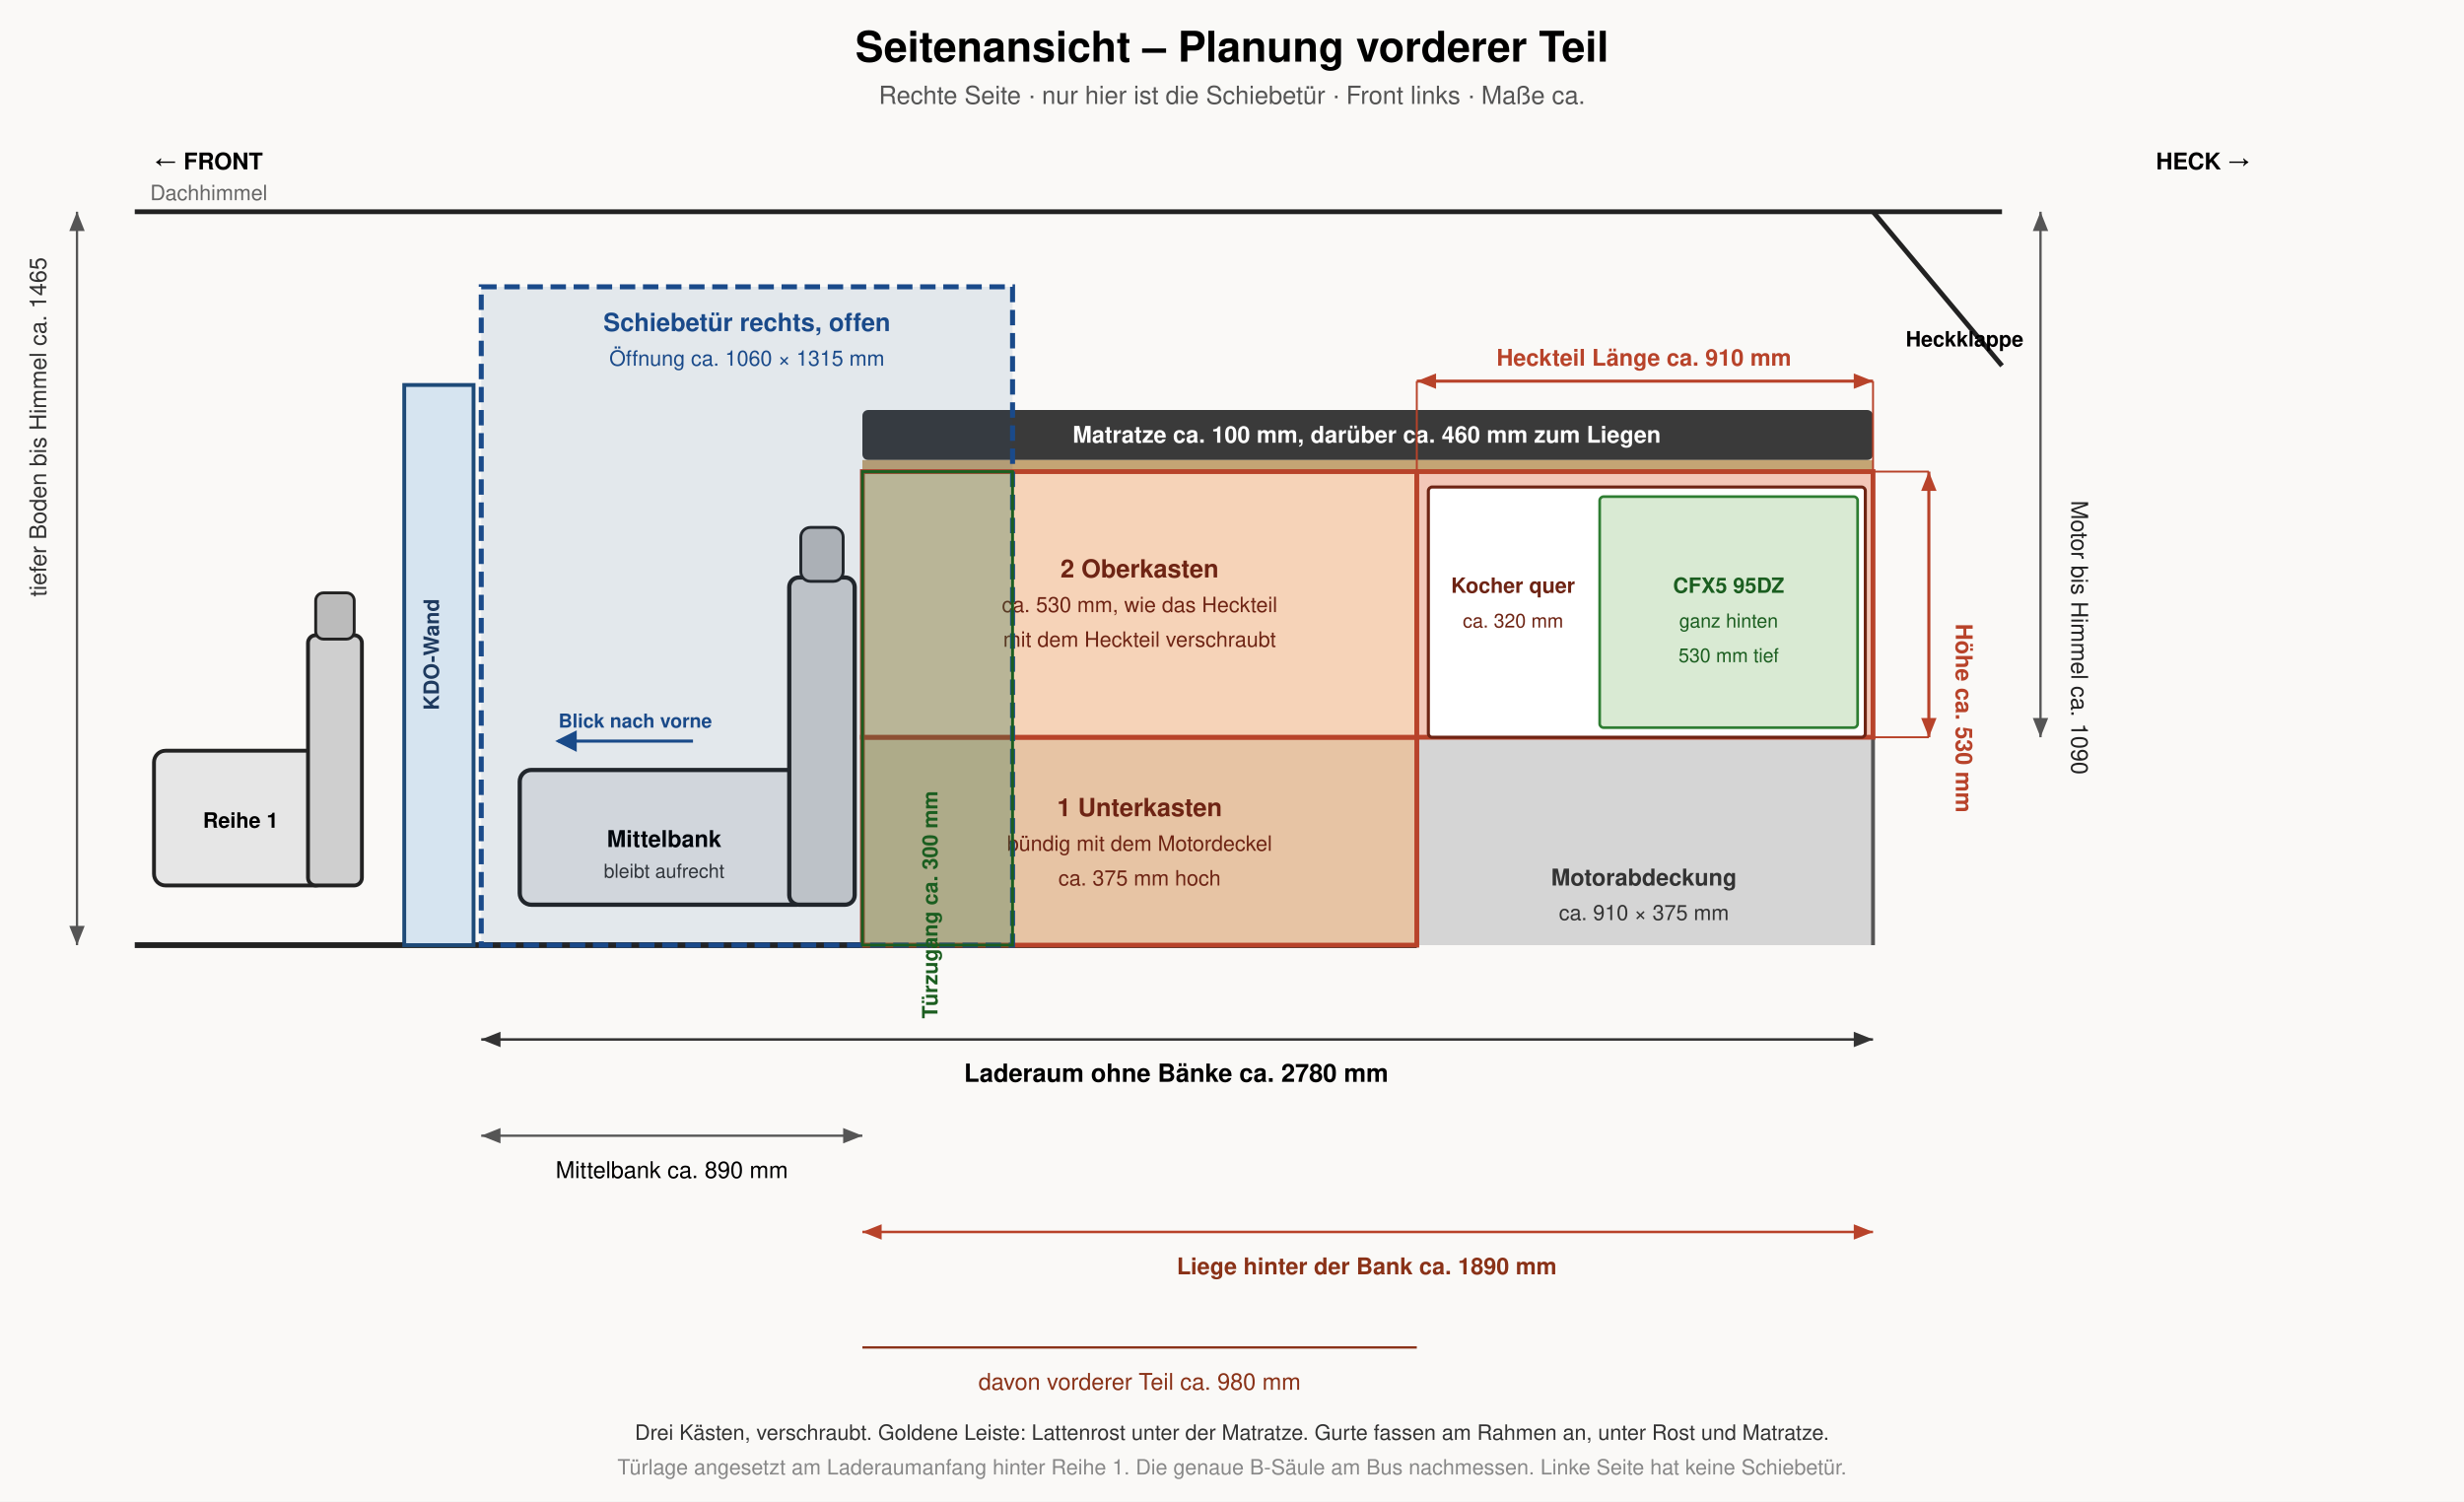
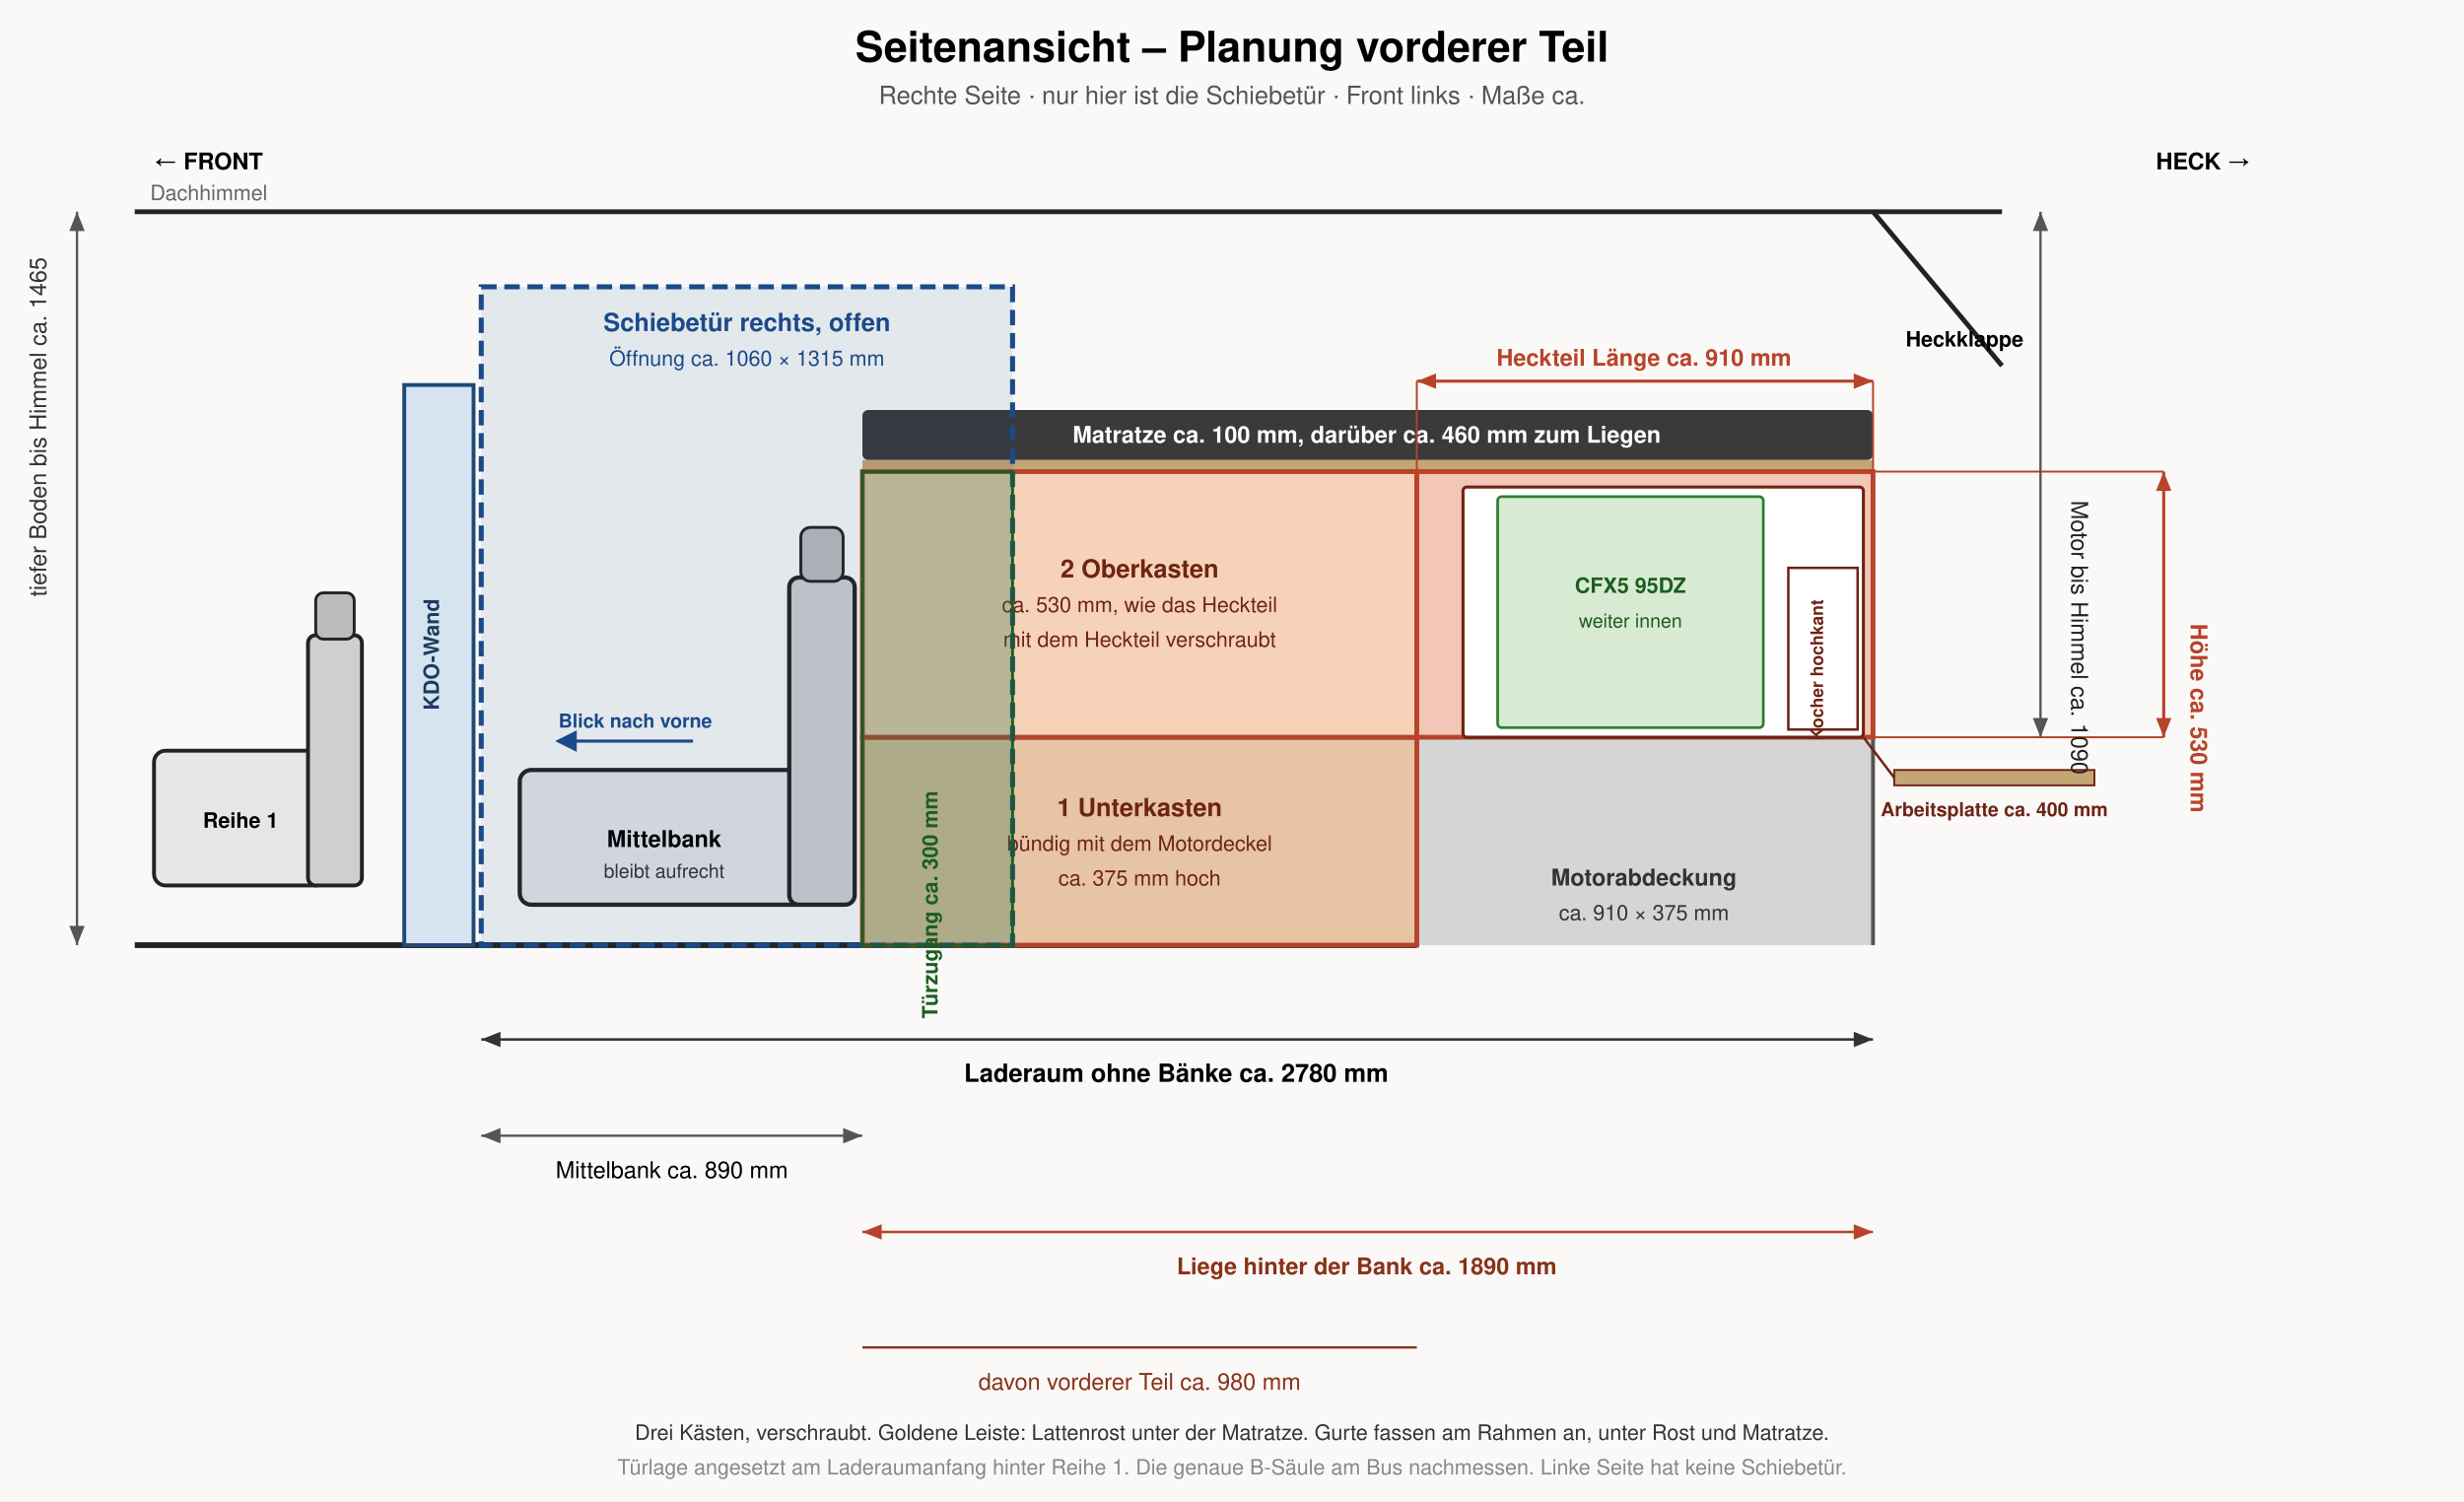
<svg xmlns="http://www.w3.org/2000/svg" viewBox="0 0 1280 780" font-family="Helvetica, Arial, sans-serif">
  <rect width="1280" height="780" fill="#faf9f7" />
  <text x="640" y="32" text-anchor="middle" font-size="22" font-weight="700">Seitenansicht – Planung vorderer Teil</text>
  <text x="640" y="54" text-anchor="middle" font-size="13" fill="#555">Rechte Seite · nur hier ist die Schiebetür · Front links · Maße ca.</text>
  <text x="80" y="88" font-size="12" font-weight="700">← FRONT</text>
  <text x="1120" y="88" font-size="12" font-weight="700">HECK →</text>
  <line x1="70" y1="110" x2="1040" y2="110" stroke="#222" stroke-width="2.5" />
  <line x1="70" y1="491" x2="736" y2="491" stroke="#222" stroke-width="3" />
  <text x="78" y="104" font-size="11" fill="#666">Dachhimmel</text>
  <path d="M736 491 L736 383 L973 383 L973 491" fill="#d5d5d5" stroke="#555" stroke-width="2" />
  <text x="854" y="460" text-anchor="middle" font-size="12" font-weight="700" fill="#333">Motorabdeckung</text>
  <text x="854" y="478" text-anchor="middle" font-size="11" fill="#333">ca. 910 × 375 mm</text>
  <rect x="80" y="390" width="90" height="70" rx="6" fill="#e6e6e6" stroke="#222" stroke-width="2" />
  <rect x="160" y="330" width="28" height="130" rx="4" fill="#cfcfcf" stroke="#222" stroke-width="2" />
  <rect x="164" y="308" width="20" height="24" rx="4" fill="#bbb" stroke="#222" stroke-width="1.5" />
  <text x="125" y="430" text-anchor="middle" font-size="11" font-weight="700">Reihe 1</text>
  <rect x="210" y="200" width="36" height="291" fill="#d6e4f0" stroke="#1e4a78" stroke-width="2" />
  <text x="228" y="340" text-anchor="middle" font-size="11" font-weight="700" fill="#1e3a5f" transform="rotate(-90 228 340)">KDO-Wand</text>
  <rect x="270" y="400" width="150" height="70" rx="6" fill="#e6e6e6" stroke="#222" stroke-width="2.2" />
  <rect x="410" y="300" width="34" height="170" rx="5" fill="#cfcfcf" stroke="#222" stroke-width="2.2" />
  <rect x="416" y="274" width="22" height="28" rx="5" fill="#bbb" stroke="#222" stroke-width="1.5" />
  <text x="345" y="440" text-anchor="middle" font-size="12" font-weight="700">Mittelbank</text>
  <text x="345" y="456" text-anchor="middle" font-size="10" fill="#333">bleibt aufrecht</text>
  <line x1="360" y1="385" x2="290" y2="385" stroke="#1a4a8a" stroke-width="1.6" marker-end="url(#fwd)" />
  <defs>
    <marker id="fwd" markerWidth="8" markerHeight="8" refX="6" refY="3.5" orient="auto">
      <path d="M0,0 L7,3.5 L0,7 Z" fill="#1a4a8a" />
    </marker>
  </defs>
  <text x="330" y="378" text-anchor="middle" font-size="10" font-weight="700" fill="#1a4a8a">Blick nach vorne</text>
  <rect x="448" y="213" width="525" height="26" rx="3" fill="#3a3a3a" />
  <text x="710" y="230" text-anchor="middle" font-size="12" font-weight="700" fill="#fff">Matratze ca. 100 mm, darüber ca. 460 mm zum Liegen</text>
  <rect x="448" y="239" width="525" height="6" fill="#c4a574" />
  <rect x="448" y="383" width="288" height="108" fill="#e7c4a4" stroke="#b8432a" stroke-width="2.5" />
  <text x="592" y="424" text-anchor="middle" font-size="13" font-weight="700" fill="#6e2414">1 Unterkasten</text>
  <text x="592" y="442" text-anchor="middle" font-size="11" fill="#6e2414">bündig mit dem Motordeckel</text>
  <text x="592" y="460" text-anchor="middle" font-size="11" fill="#6e2414">ca. 375 mm hoch</text>
  <rect x="448" y="245" width="288" height="138" fill="#f6d3b8" stroke="#b8432a" stroke-width="2.5" />
  <text x="592" y="300" text-anchor="middle" font-size="13" font-weight="700" fill="#6e2414">2 Oberkasten</text>
  <text x="592" y="318" text-anchor="middle" font-size="11" fill="#6e2414">ca. 530 mm, wie das Heckteil</text>
  <text x="592" y="336" text-anchor="middle" font-size="11" fill="#6e2414">mit dem Heckteil verschraubt</text>
  <rect x="736" y="245" width="237" height="138" fill="#f3c7b8" stroke="#b8432a" stroke-width="2.5" />
-   <rect x="742" y="253" width="227" height="130" rx="2" fill="#fff" stroke="#6e2414" stroke-width="1.6" />
-   <rect x="831" y="258" width="134" height="120" rx="2" fill="#d9ead3" stroke="#2e7d32" stroke-width="1.4" />
-   <text x="786" y="308" text-anchor="middle" font-size="11" font-weight="700" fill="#6e2414">Kocher quer</text>
-   <text x="786" y="326" text-anchor="middle" font-size="10" fill="#6e2414">ca. 320 mm</text>
-   <text x="898" y="308" text-anchor="middle" font-size="11" font-weight="700" fill="#1b5e20">CFX5 95DZ</text>
-   <text x="898" y="326" text-anchor="middle" font-size="10" fill="#1b5e20">ganz hinten</text>
-   <text x="898" y="344" text-anchor="middle" font-size="10" fill="#1b5e20">530 mm tief</text>
+   <rect x="760" y="253" width="208" height="130" rx="2" fill="#fff" stroke="#6e2414" stroke-width="1.6" />
+   <rect x="778" y="258" width="138" height="120" rx="2" fill="#d9ead3" stroke="#2e7d32" stroke-width="1.4" />
+   <text x="847" y="308" text-anchor="middle" font-size="11" font-weight="700" fill="#1b5e20">CFX5 95DZ</text>
+   <text x="847" y="326" text-anchor="middle" font-size="10" fill="#1b5e20">weiter innen</text>
+   <rect x="929" y="295" width="36" height="84" fill="#fff" stroke="#6e2414" stroke-width="1.3" />
+   <text x="947" y="348" text-anchor="middle" font-size="9" font-weight="700" fill="#6e2414" transform="rotate(-90 947 348)">Kocher hochkant</text>
+   <rect x="984" y="400" width="104" height="8" fill="#c4a574" stroke="#6e2414" stroke-width="1" />
+   <line x1="968" y1="383" x2="984" y2="404" stroke="#6e2414" stroke-width="1.3" />
+   <text x="1036" y="424" text-anchor="middle" font-size="10" font-weight="700" fill="#6e2414">Arbeitsplatte ca. 400 mm</text>
  <rect x="250" y="149" width="276" height="342" fill="#1a4a8a" fill-opacity="0.10" stroke="#1a4a8a" stroke-width="2.6" stroke-dasharray="8 4" />
  <text x="388" y="172" text-anchor="middle" font-size="13" font-weight="700" fill="#1a4a8a">Schiebetür rechts, offen</text>
  <text x="388" y="190" text-anchor="middle" font-size="11" fill="#1a4a8a">Öffnung ca. 1060 × 1315 mm</text>
  <rect x="448" y="245" width="78" height="246" fill="#2e7d32" fill-opacity="0.22" stroke="#1b5e20" stroke-width="1.5" />
  <text x="487" y="470" text-anchor="middle" font-size="11" font-weight="700" fill="#1b5e20" transform="rotate(-90 487 470)">Türzugang ca. 300 mm</text>
  <line x1="736" y1="198" x2="973" y2="198" stroke="#b8432a" stroke-width="1.6" />
  <line x1="736" y1="198" x2="736" y2="245" stroke="#b8432a" stroke-width="1" />
  <line x1="973" y1="198" x2="973" y2="245" stroke="#b8432a" stroke-width="1" />
  <polygon points="736,198 746,194 746,202" fill="#b8432a" />
  <polygon points="973,198 963,194 963,202" fill="#b8432a" />
  <text x="854" y="190" text-anchor="middle" font-size="12" font-weight="700" fill="#b8432a">Heckteil Länge ca. 910 mm</text>
-   <line x1="1002" y1="245" x2="1002" y2="383" stroke="#b8432a" stroke-width="1.6" />
-   <line x1="973" y1="245" x2="1002" y2="245" stroke="#b8432a" stroke-width="1" />
-   <line x1="973" y1="383" x2="1002" y2="383" stroke="#b8432a" stroke-width="1" />
-   <polygon points="1002,245 998,255 1006,255" fill="#b8432a" />
-   <polygon points="1002,383 998,373 1006,373" fill="#b8432a" />
-   <text x="1016" y="324" transform="rotate(90 1016 324)" font-size="12" font-weight="700" fill="#b8432a">Höhe ca. 530 mm</text>
+   <line x1="1124" y1="245" x2="1124" y2="383" stroke="#b8432a" stroke-width="1.6" />
+   <line x1="973" y1="245" x2="1124" y2="245" stroke="#b8432a" stroke-width="1" />
+   <line x1="973" y1="383" x2="1124" y2="383" stroke="#b8432a" stroke-width="1" />
+   <polygon points="1124,245 1120,255 1128,255" fill="#b8432a" />
+   <polygon points="1124,383 1120,373 1128,373" fill="#b8432a" />
+   <text x="1138" y="324" transform="rotate(90 1138 324)" font-size="12" font-weight="700" fill="#b8432a">Höhe ca. 530 mm</text>
  <path d="M973 110 L1040 190" stroke="#222" stroke-width="2.5" fill="none" />
  <text x="990" y="180" font-size="11" font-weight="700">Heckklappe</text>
  <line x1="250" y1="540" x2="973" y2="540" stroke="#333" stroke-width="1.3" />
  <polygon points="250,540 260,536 260,544" fill="#333" />
  <polygon points="973,540 963,536 963,544" fill="#333" />
  <text x="611" y="562" text-anchor="middle" font-size="13" font-weight="700">Laderaum ohne Bänke ca. 2780 mm</text>
  <line x1="250" y1="590" x2="448" y2="590" stroke="#555" stroke-width="1.2" />
  <polygon points="250,590 260,586 260,594" fill="#555" />
  <polygon points="448,590 438,586 438,594" fill="#555" />
  <text x="349" y="612" text-anchor="middle" font-size="12">Mittelbank ca. 890 mm</text>
  <line x1="448" y1="640" x2="973" y2="640" stroke="#b8432a" stroke-width="1.3" />
  <polygon points="448,640 458,636 458,644" fill="#b8432a" />
  <polygon points="973,640 963,636 963,644" fill="#b8432a" />
  <text x="710" y="662" text-anchor="middle" font-size="12" font-weight="700" fill="#8a3218">Liege hinter der Bank ca. 1890 mm</text>
  <line x1="448" y1="700" x2="736" y2="700" stroke="#8a3218" stroke-width="1.2" />
  <text x="592" y="722" text-anchor="middle" font-size="12" fill="#8a3218">davon vorderer Teil ca. 980 mm</text>
  <line x1="40" y1="110" x2="40" y2="491" stroke="#555" stroke-width="1.2" />
  <polygon points="40,110 36,120 44,120" fill="#555" />
  <polygon points="40,491 36,481 44,481" fill="#555" />
  <text x="24" y="310" transform="rotate(-90 24 310)" font-size="12" fill="#333">tiefer Boden bis Himmel ca. 1465</text>
  <line x1="1060" y1="110" x2="1060" y2="383" stroke="#555" stroke-width="1.2" />
  <polygon points="1060,110 1056,120 1064,120" fill="#555" />
  <polygon points="1060,383 1056,373 1064,373" fill="#555" />
  <text x="1076" y="260" transform="rotate(90 1076 260)" font-size="12" fill="#222">Motor bis Himmel ca. 1090</text>
  <text x="640" y="748" text-anchor="middle" font-size="11" fill="#333">Drei Kästen, verschraubt. Goldene Leiste: Lattenrost unter der Matratze. Gurte fassen am Rahmen an, unter Rost und Matratze.</text>
  <text x="640" y="766" text-anchor="middle" font-size="11" fill="#888">Türlage angesetzt am Laderaumanfang hinter Reihe 1. Die genaue B-Säule am Bus nachmessen. Linke Seite hat keine Schiebetür.</text>
</svg>
